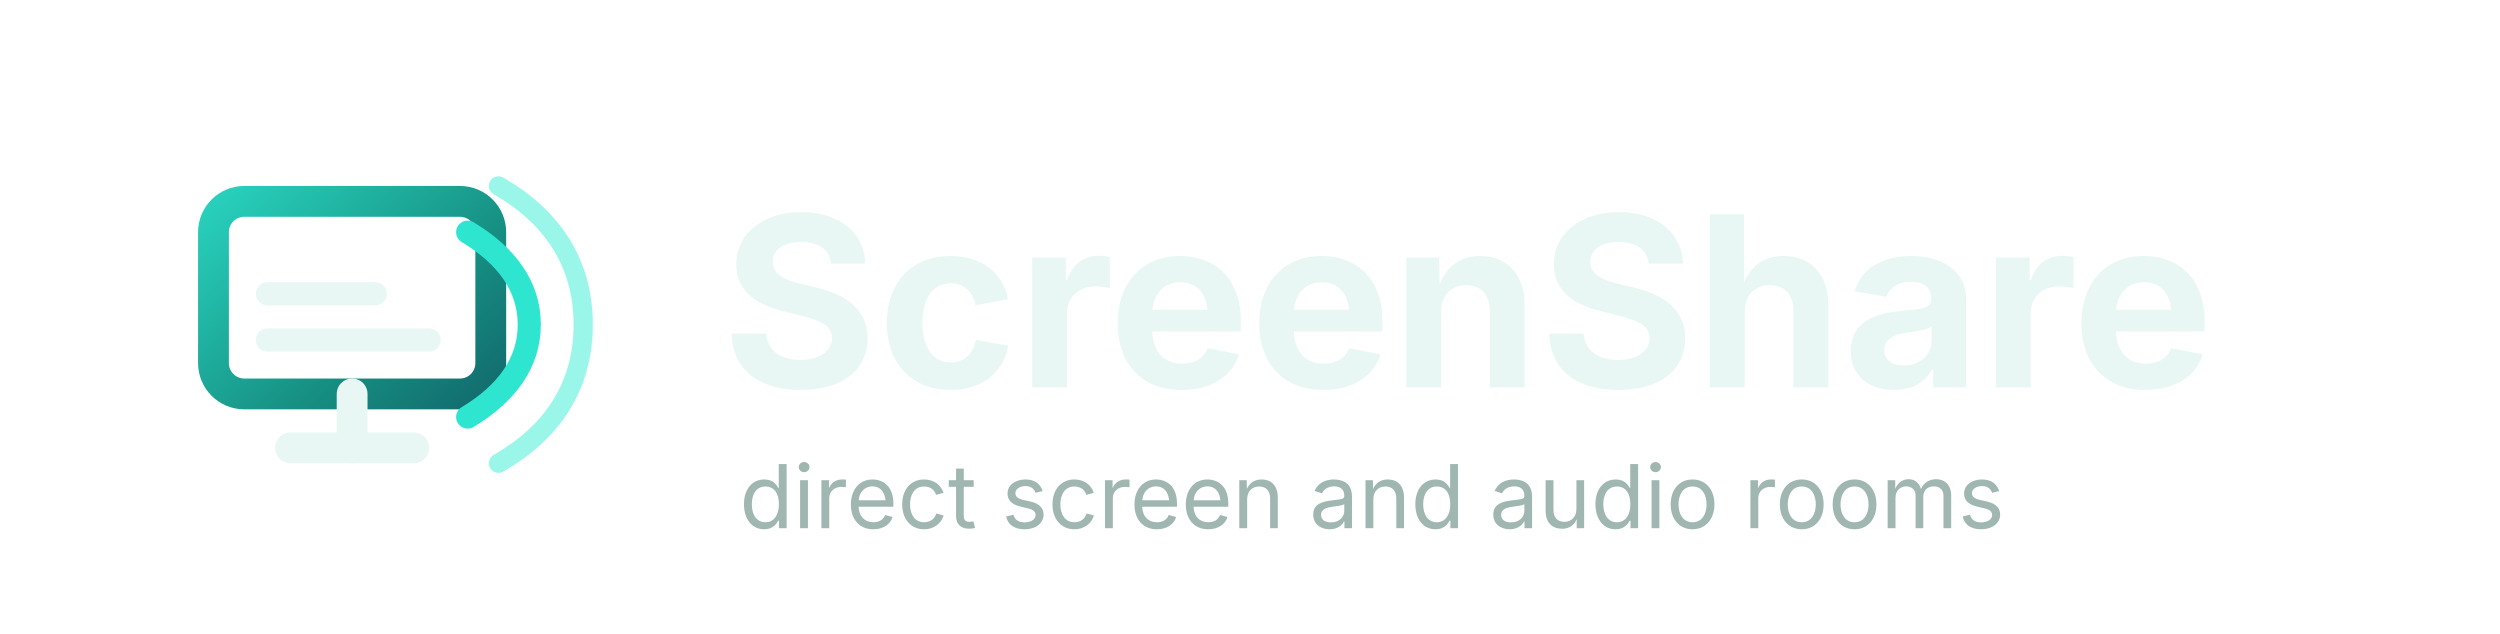
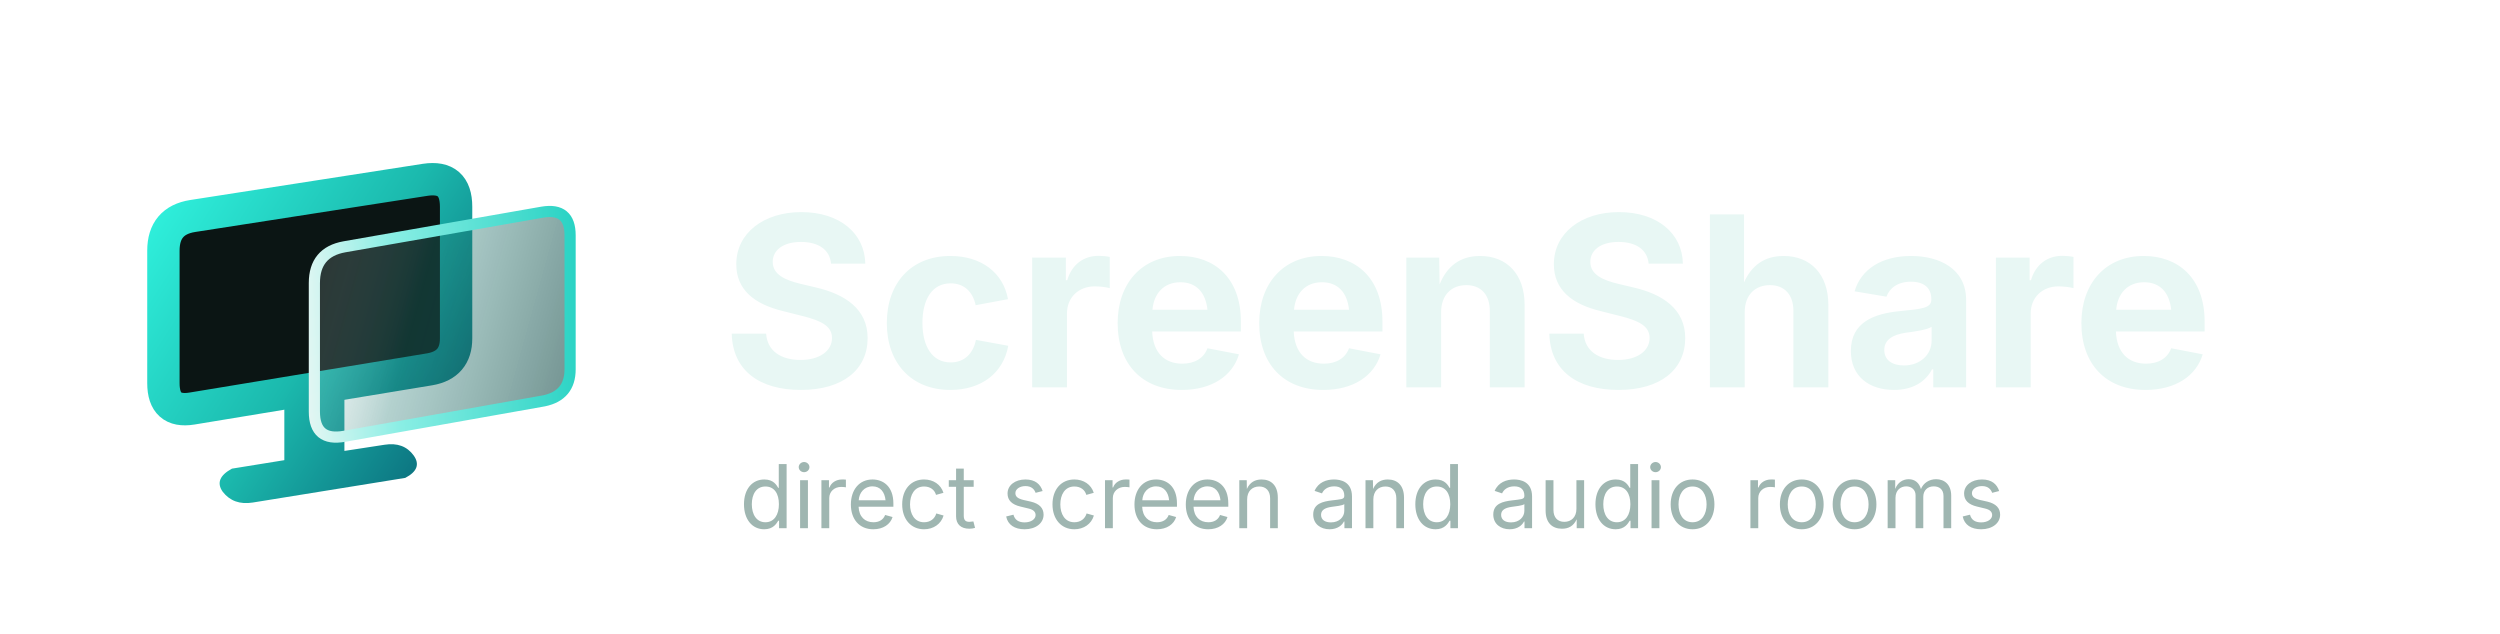
<svg xmlns="http://www.w3.org/2000/svg" viewBox="0 0 284 72" role="img" aria-label="ScreenShare logo">
  <rect width="284" height="72" rx="12" fill="none" />
  <svg x="12" y="8" width="56" height="56" viewBox="0 0 64 64">
    <defs>
-       <linearGradient id="screenShareLogoGradient" x1="10" y1="8" x2="54" y2="58" gradientUnits="userSpaceOnUse">
-         <stop offset="0" stop-color="#2ee6cf" />
-         <stop offset="0.55" stop-color="#168f82" />
-         <stop offset="1" stop-color="#0f4c5c" />
+       <linearGradient id="screenShareLogoRearStroke" x1="7" y1="17" x2="46" y2="42" gradientUnits="userSpaceOnUse">
+         <stop offset="0" stop-color="#2ff0dc" />
+         <stop offset="0.58" stop-color="#1bb9ad" />
+         <stop offset="1" stop-color="#0d7883" />
+       </linearGradient>
+       <linearGradient id="screenShareLogoFrontStroke" x1="25" y1="31" x2="62" y2="29" gradientUnits="userSpaceOnUse">
+         <stop offset="0" stop-color="#e8f7f4" />
+         <stop offset="0.34" stop-color="#89eee4" />
+         <stop offset="1" stop-color="#27d2c3" />
+       </linearGradient>
+       <linearGradient id="screenShareLogoGlass" x1="25" y1="28" x2="61" y2="38" gradientUnits="userSpaceOnUse">
+         <stop offset="0" stop-color="#e8f7f4" stop-opacity="0.14" />
+         <stop offset="0.42" stop-color="#1f7770" stop-opacity="0.34" />
+         <stop offset="1" stop-color="#104743" stop-opacity="0.58" />
      </linearGradient>
    </defs>
    <rect width="64" height="64" rx="14" fill="none" />
-     <rect x="14" y="17" width="36" height="25" rx="4" fill="none" stroke="url(#screenShareLogoGradient)" stroke-width="4" />
-     <path d="M24 49h16" stroke="#e8f7f4" stroke-width="4" stroke-linecap="round" />
-     <path d="M32 42v7" stroke="#e8f7f4" stroke-width="4" stroke-linecap="round" />
-     <path d="M21 29h14" stroke="#e8f7f4" stroke-width="3" stroke-linecap="round" />
-     <path d="M21 35h21" stroke="#e8f7f4" stroke-width="3" stroke-linecap="round" />
-     <path d="M47 21c5 3 8 7 8 12s-3 9-8 12" fill="none" stroke="#2ee6cf" stroke-width="3" stroke-linecap="round" />
-     <path d="M51 15c7 4 11 10 11 18s-4 14-11 18" fill="none" stroke="#7cf3e4" stroke-width="2.5" stroke-linecap="round" opacity="0.76" />
+     <path d="M23.2 39.6L31 38.3L31 49.4L36.2 48.6Q38.7 48.2 40 50Q41.2 51.7 38.9 52.9L19.1 56.1Q16.6 56.5 15.2 54.7Q14 53 16.4 51.7L23.2 50.6Z" fill="url(#screenShareLogoRearStroke)" />
+     <path d="M7.5 23.4Q7.5 19.5 11.3 18.9L41.5 14.2Q45.5 13.6 45.5 17.7V34.8Q45.5 38.2 42.1 38.8L11.2 43.9Q7.5 44.5 7.5 40.6Z" fill="#0b1514" stroke="url(#screenShareLogoRearStroke)" stroke-width="4.2" stroke-linejoin="round" />
+     <path d="M27.1 27.6Q27.1 23.6 31 22.9L56.7 18.4Q60.3 17.8 60.3 21.4V38.8Q60.3 42.2 56.9 42.9L31 47.5Q27.1 48.2 27.1 44.3Z" fill="url(#screenShareLogoGlass)" stroke="url(#screenShareLogoFrontStroke)" stroke-width="1.45" stroke-linejoin="round" />
  </svg>
  <text x="82" y="44" fill="#e8f7f4" font-family="Segoe UI, Inter, Arial, sans-serif" font-size="27" font-weight="700" letter-spacing="0">ScreenShare</text>
  <text x="84" y="60" fill="#9fb6b1" font-family="Segoe UI, Inter, Arial, sans-serif" font-size="10" letter-spacing="0">direct screen and audio rooms</text>
</svg>
